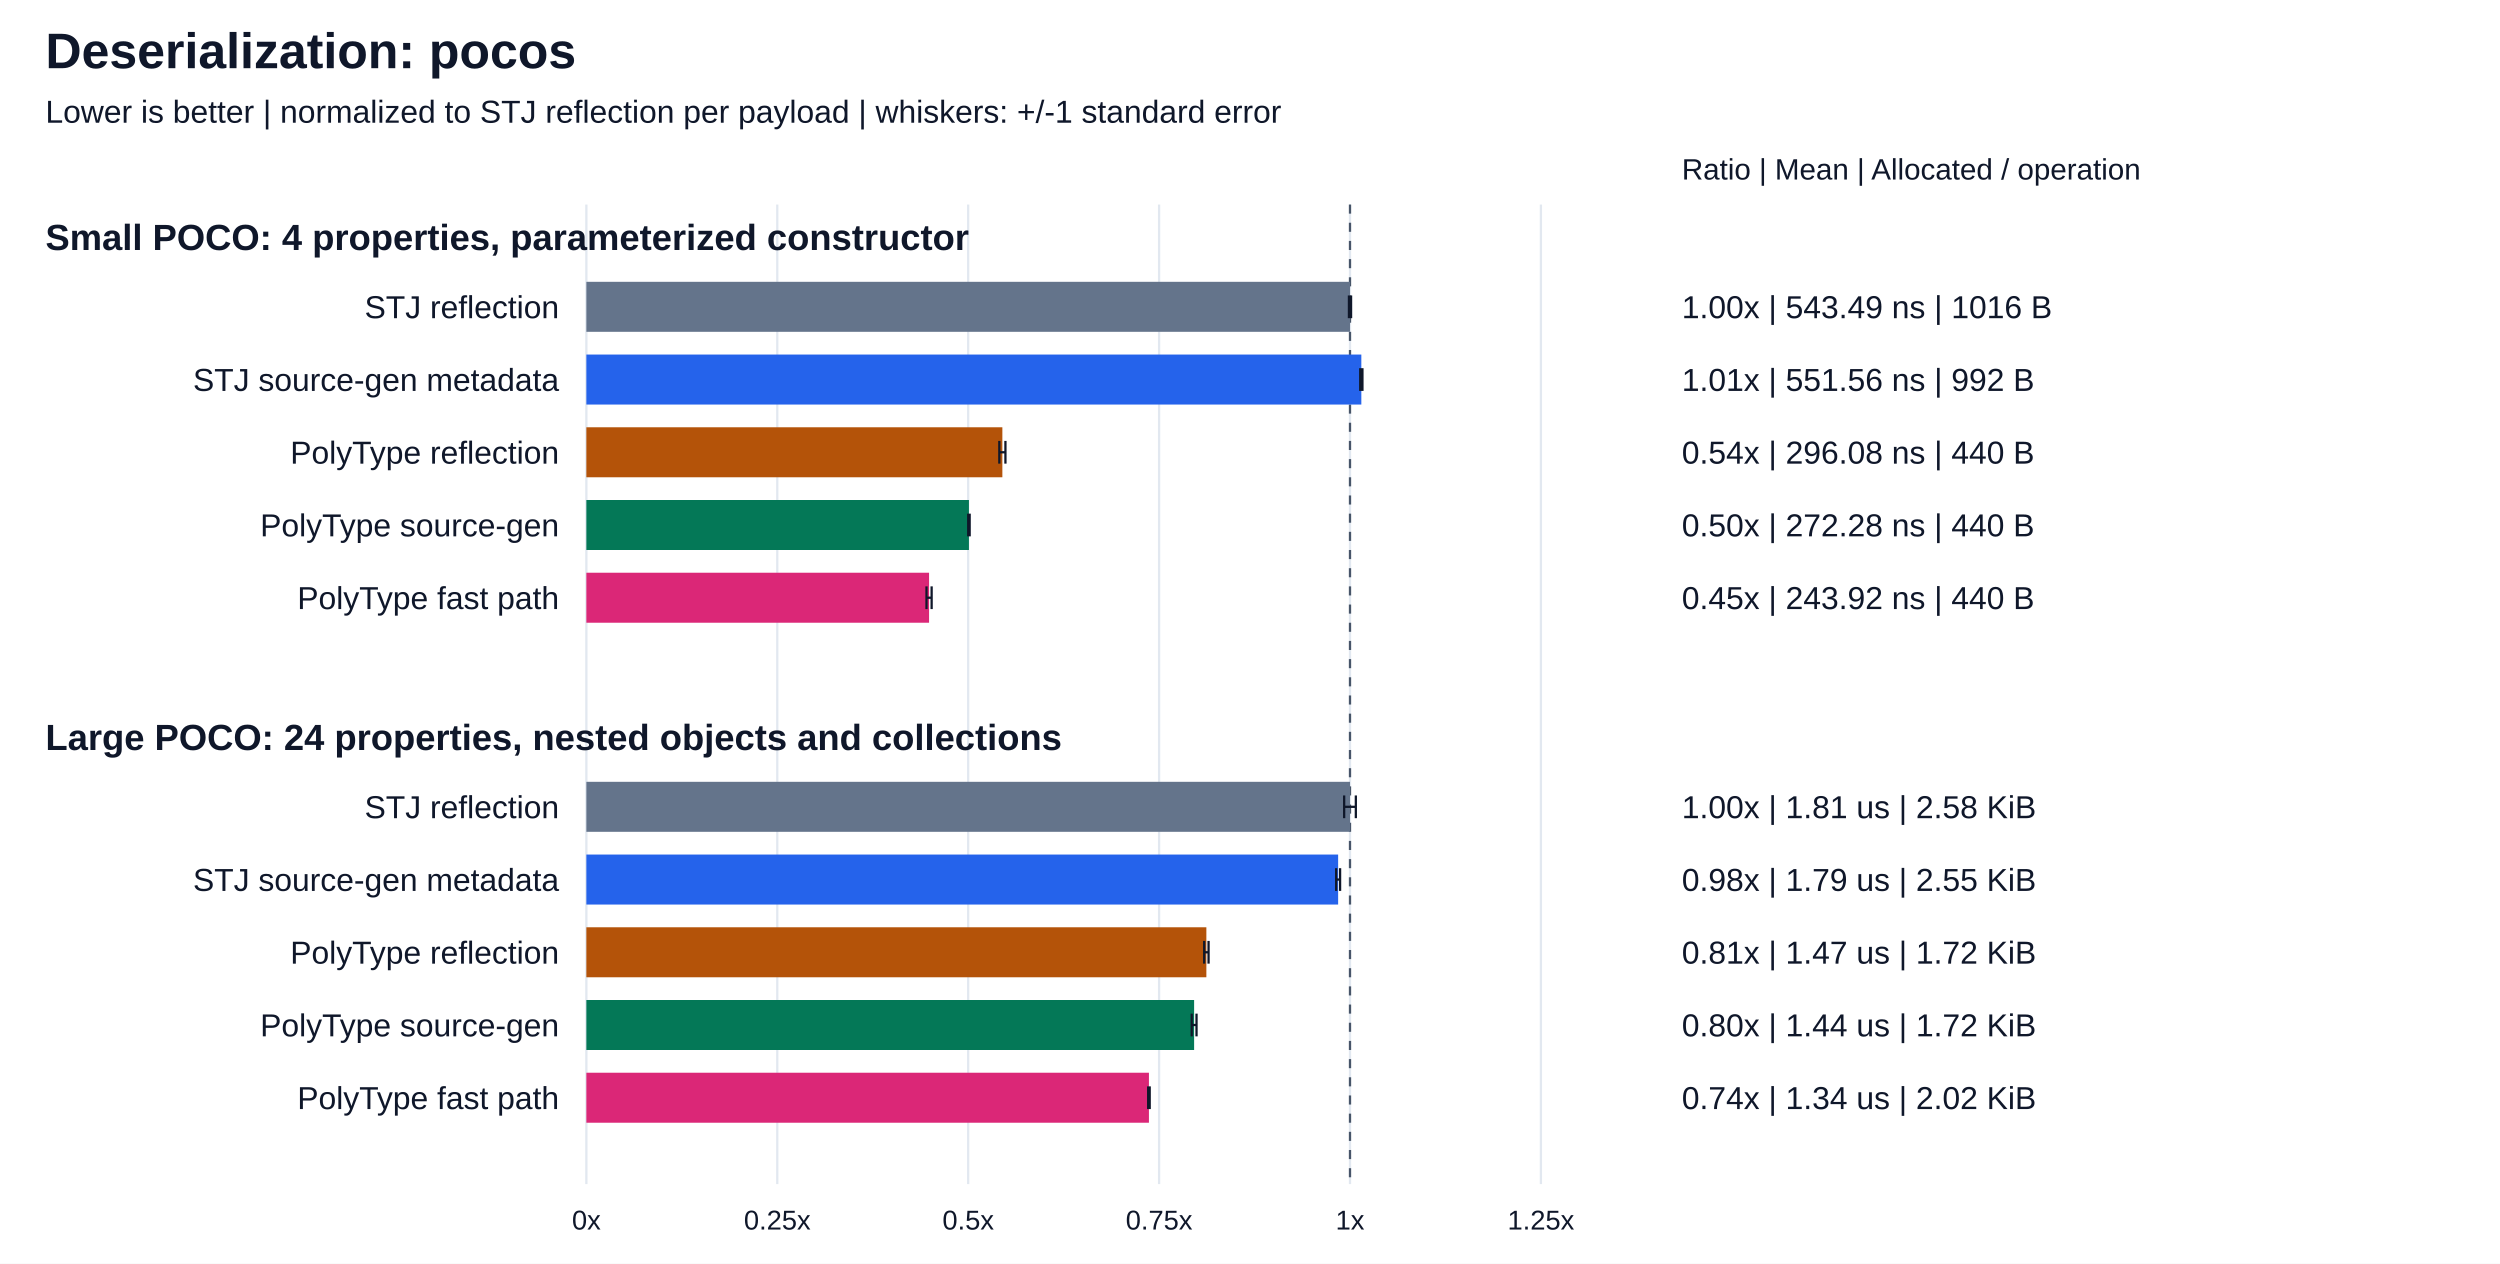
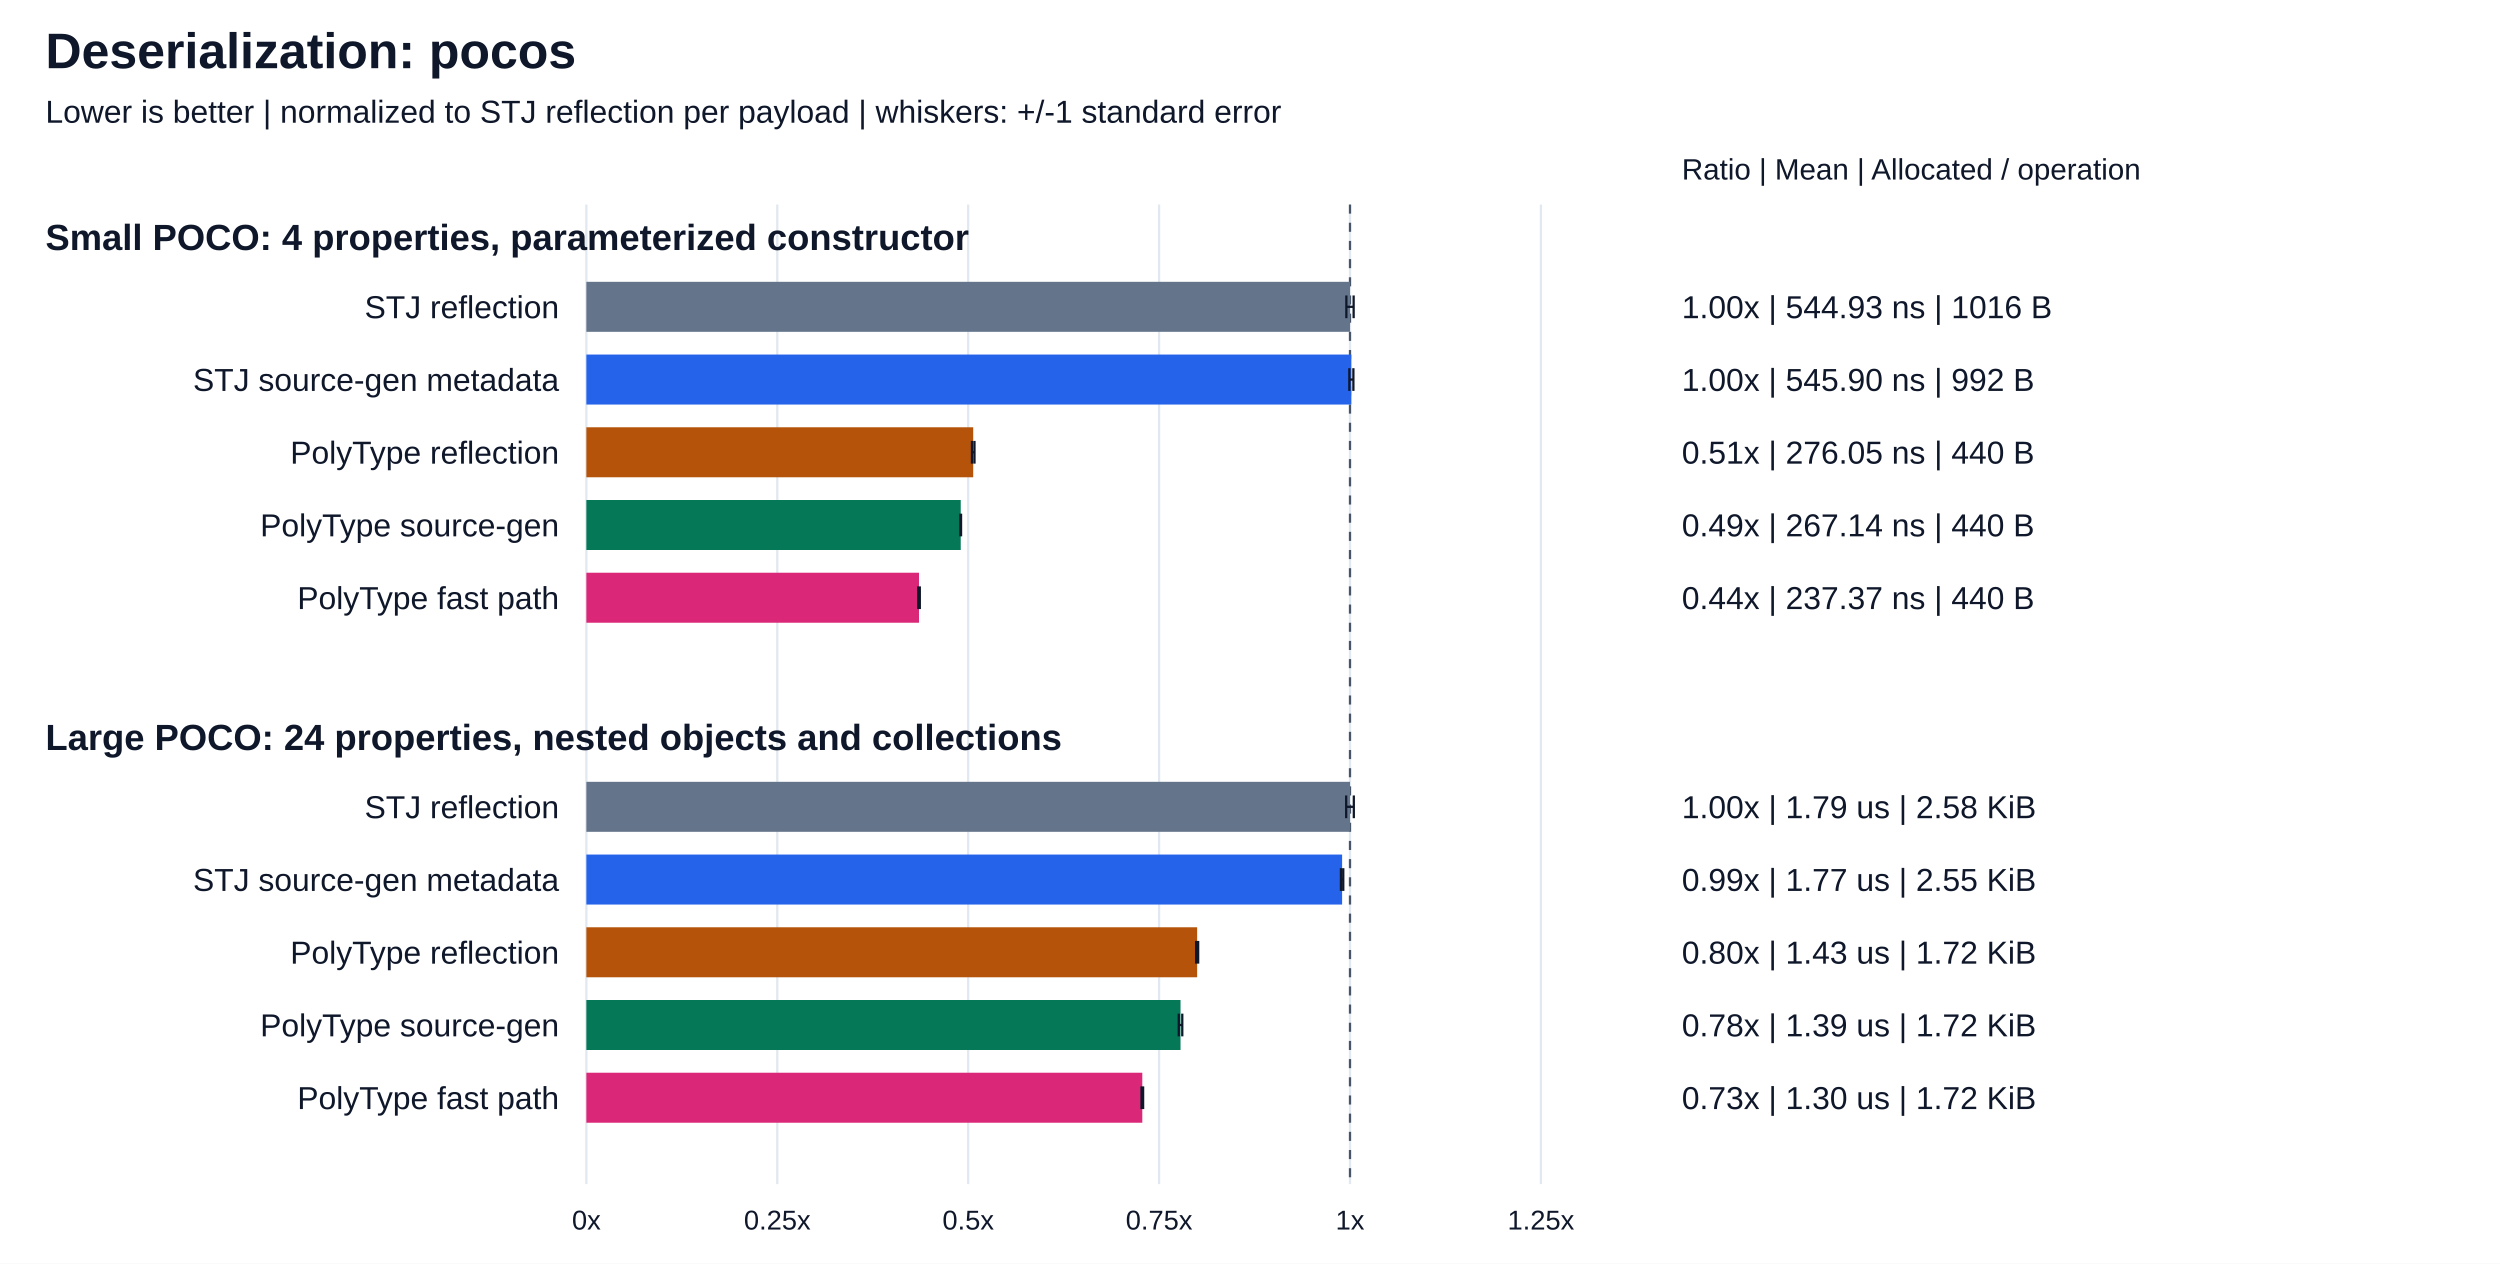
<svg xmlns="http://www.w3.org/2000/svg" width="1100" height="556" viewBox="0 0 1100 556" role="img" aria-labelledby="title desc">
  <rect width="100%" height="100%" fill="#ffffff" />
  <g font-family="Arial, sans-serif" font-size="14" fill="#0f172a">
    <text x="20" y="30" font-size="22" font-weight="bold">Deserialization: pocos</text>
    <text x="20" y="54">Lower is better | normalized to STJ reflection per payload | whiskers: +/-1 standard error</text>
    <text x="740" y="79" font-size="13">Ratio | Mean | Allocated / operation</text>
    <line x1="258.00" y1="90" x2="258.00" y2="521" stroke="#e2e8f0" />
    <text x="258.00" y="541" text-anchor="middle" font-size="12">0x</text>
    <line x1="342.00" y1="90" x2="342.00" y2="521" stroke="#e2e8f0" />
    <text x="342.00" y="541" text-anchor="middle" font-size="12">0.25x</text>
    <line x1="426.00" y1="90" x2="426.00" y2="521" stroke="#e2e8f0" />
    <text x="426.00" y="541" text-anchor="middle" font-size="12">0.5x</text>
    <line x1="510.00" y1="90" x2="510.00" y2="521" stroke="#e2e8f0" />
    <text x="510.00" y="541" text-anchor="middle" font-size="12">0.75x</text>
    <line x1="594.00" y1="90" x2="594.00" y2="521" stroke="#e2e8f0" />
    <text x="594.00" y="541" text-anchor="middle" font-size="12">1x</text>
    <line x1="678.00" y1="90" x2="678.00" y2="521" stroke="#e2e8f0" />
    <text x="678.00" y="541" text-anchor="middle" font-size="12">1.25x</text>
    <line x1="594.00" y1="90" x2="594.00" y2="521" stroke="#475569" stroke-dasharray="4 4" />
    <text x="20" y="110" font-weight="bold" font-size="16">Small POCO: 4 properties, parameterized constructor</text>
    <text x="246" y="140" text-anchor="end">STJ reflection</text>
    <rect x="258" y="124" width="336.00" height="22" fill="#64748b" />
-     <path d="M 593.53 135 H 594.47 M 593.53 130 V 140 M 594.47 130 V 140" stroke="#0f172a" fill="none" />
-     <text x="740" y="140">1.00x | 543.49 ns | 1016 B</text>
+     <path d="M 592.40 135 H 595.60 M 592.40 130 V 140 M 595.60 130 V 140" stroke="#0f172a" fill="none" />
+     <text x="740" y="140">1.00x | 544.93 ns | 1016 B</text>
    <text x="246" y="172" text-anchor="end">STJ source-gen metadata</text>
-     <rect x="258" y="156" width="340.99" height="22" fill="#2563eb" />
-     <path d="M 598.50 167 H 599.47 M 598.50 162 V 172 M 599.47 162 V 172" stroke="#0f172a" fill="none" />
-     <text x="740" y="172">1.01x | 551.56 ns | 992 B</text>
+     <rect x="258" y="156" width="336.60" height="22" fill="#2563eb" />
+     <path d="M 593.71 167 H 595.49 M 593.71 162 V 172 M 595.49 162 V 172" stroke="#0f172a" fill="none" />
+     <text x="740" y="172">1.00x | 545.90 ns | 992 B</text>
    <text x="246" y="204" text-anchor="end">PolyType reflection</text>
-     <rect x="258" y="188" width="183.04" height="22" fill="#b45309" />
-     <path d="M 439.70 199 H 442.39 M 439.70 194 V 204 M 442.39 194 V 204" stroke="#0f172a" fill="none" />
-     <text x="740" y="204">0.54x | 296.08 ns | 440 B</text>
+     <rect x="258" y="188" width="170.21" height="22" fill="#b45309" />
+     <path d="M 427.66 199 H 428.77 M 427.66 194 V 204 M 428.77 194 V 204" stroke="#0f172a" fill="none" />
+     <text x="740" y="204">0.51x | 276.05 ns | 440 B</text>
    <text x="246" y="236" text-anchor="end">PolyType source-gen</text>
-     <rect x="258" y="220" width="168.33" height="22" fill="#047857" />
-     <path d="M 426.01 231 H 426.65 M 426.01 226 V 236 M 426.65 226 V 236" stroke="#0f172a" fill="none" />
-     <text x="740" y="236">0.50x | 272.28 ns | 440 B</text>
+     <rect x="258" y="220" width="164.72" height="22" fill="#047857" />
+     <path d="M 422.58 231 H 422.86 M 422.58 226 V 236 M 422.86 226 V 236" stroke="#0f172a" fill="none" />
+     <text x="740" y="236">0.49x | 267.14 ns | 440 B</text>
    <text x="246" y="268" text-anchor="end">PolyType fast path</text>
-     <rect x="258" y="252" width="150.79" height="22" fill="#db2777" />
-     <path d="M 407.66 263 H 409.92 M 407.66 258 V 268 M 409.92 258 V 268" stroke="#0f172a" fill="none" />
-     <text x="740" y="268">0.45x | 243.92 ns | 440 B</text>
+     <rect x="258" y="252" width="146.36" height="22" fill="#db2777" />
+     <path d="M 404.01 263 H 404.72 M 404.01 258 V 268 M 404.72 258 V 268" stroke="#0f172a" fill="none" />
+     <text x="740" y="268">0.44x | 237.37 ns | 440 B</text>
    <text x="20" y="330" font-weight="bold" font-size="16">Large POCO: 24 properties, nested objects and collections</text>
    <text x="246" y="360" text-anchor="end">STJ reflection</text>
    <rect x="258" y="344" width="336.00" height="22" fill="#64748b" />
-     <path d="M 591.43 355 H 596.57 M 591.43 350 V 360 M 596.57 350 V 360" stroke="#0f172a" fill="none" />
-     <text x="740" y="360">1.00x | 1.81 us | 2.58 KiB</text>
+     <path d="M 592.32 355 H 595.68 M 592.32 350 V 360 M 595.68 350 V 360" stroke="#0f172a" fill="none" />
+     <text x="740" y="360">1.00x | 1.79 us | 2.58 KiB</text>
    <text x="246" y="392" text-anchor="end">STJ source-gen metadata</text>
-     <rect x="258" y="376" width="330.78" height="22" fill="#2563eb" />
-     <path d="M 587.91 387 H 589.64 M 587.91 382 V 392 M 589.64 382 V 392" stroke="#0f172a" fill="none" />
-     <text x="740" y="392">0.98x | 1.79 us | 2.55 KiB</text>
+     <rect x="258" y="376" width="332.53" height="22" fill="#2563eb" />
+     <path d="M 590.01 387 H 591.04 M 590.01 382 V 392 M 591.04 382 V 392" stroke="#0f172a" fill="none" />
+     <text x="740" y="392">0.99x | 1.77 us | 2.55 KiB</text>
    <text x="246" y="424" text-anchor="end">PolyType reflection</text>
-     <rect x="258" y="408" width="272.80" height="22" fill="#b45309" />
-     <path d="M 529.84 419 H 531.77 M 529.84 414 V 424 M 531.77 414 V 424" stroke="#0f172a" fill="none" />
-     <text x="740" y="424">0.81x | 1.47 us | 1.72 KiB</text>
+     <rect x="258" y="408" width="268.74" height="22" fill="#b45309" />
+     <path d="M 526.30 419 H 527.19 M 526.30 414 V 424 M 527.19 414 V 424" stroke="#0f172a" fill="none" />
+     <text x="740" y="424">0.80x | 1.43 us | 1.72 KiB</text>
    <text x="246" y="456" text-anchor="end">PolyType source-gen</text>
-     <rect x="258" y="440" width="267.41" height="22" fill="#047857" />
-     <path d="M 524.36 451 H 526.47 M 524.36 446 V 456 M 526.47 446 V 456" stroke="#0f172a" fill="none" />
-     <text x="740" y="456">0.80x | 1.44 us | 1.72 KiB</text>
+     <rect x="258" y="440" width="261.43" height="22" fill="#047857" />
+     <path d="M 518.66 451 H 520.20 M 518.66 446 V 456 M 520.20 446 V 456" stroke="#0f172a" fill="none" />
+     <text x="740" y="456">0.78x | 1.39 us | 1.72 KiB</text>
    <text x="246" y="488" text-anchor="end">PolyType fast path</text>
-     <rect x="258" y="472" width="247.53" height="22" fill="#db2777" />
-     <path d="M 505.19 483 H 505.87 M 505.19 478 V 488 M 505.87 478 V 488" stroke="#0f172a" fill="none" />
-     <text x="740" y="488">0.74x | 1.34 us | 2.02 KiB</text>
+     <rect x="258" y="472" width="244.61" height="22" fill="#db2777" />
+     <path d="M 502.26 483 H 502.97 M 502.26 478 V 488 M 502.97 478 V 488" stroke="#0f172a" fill="none" />
+     <text x="740" y="488">0.73x | 1.30 us | 1.72 KiB</text>
  </g>
</svg>
